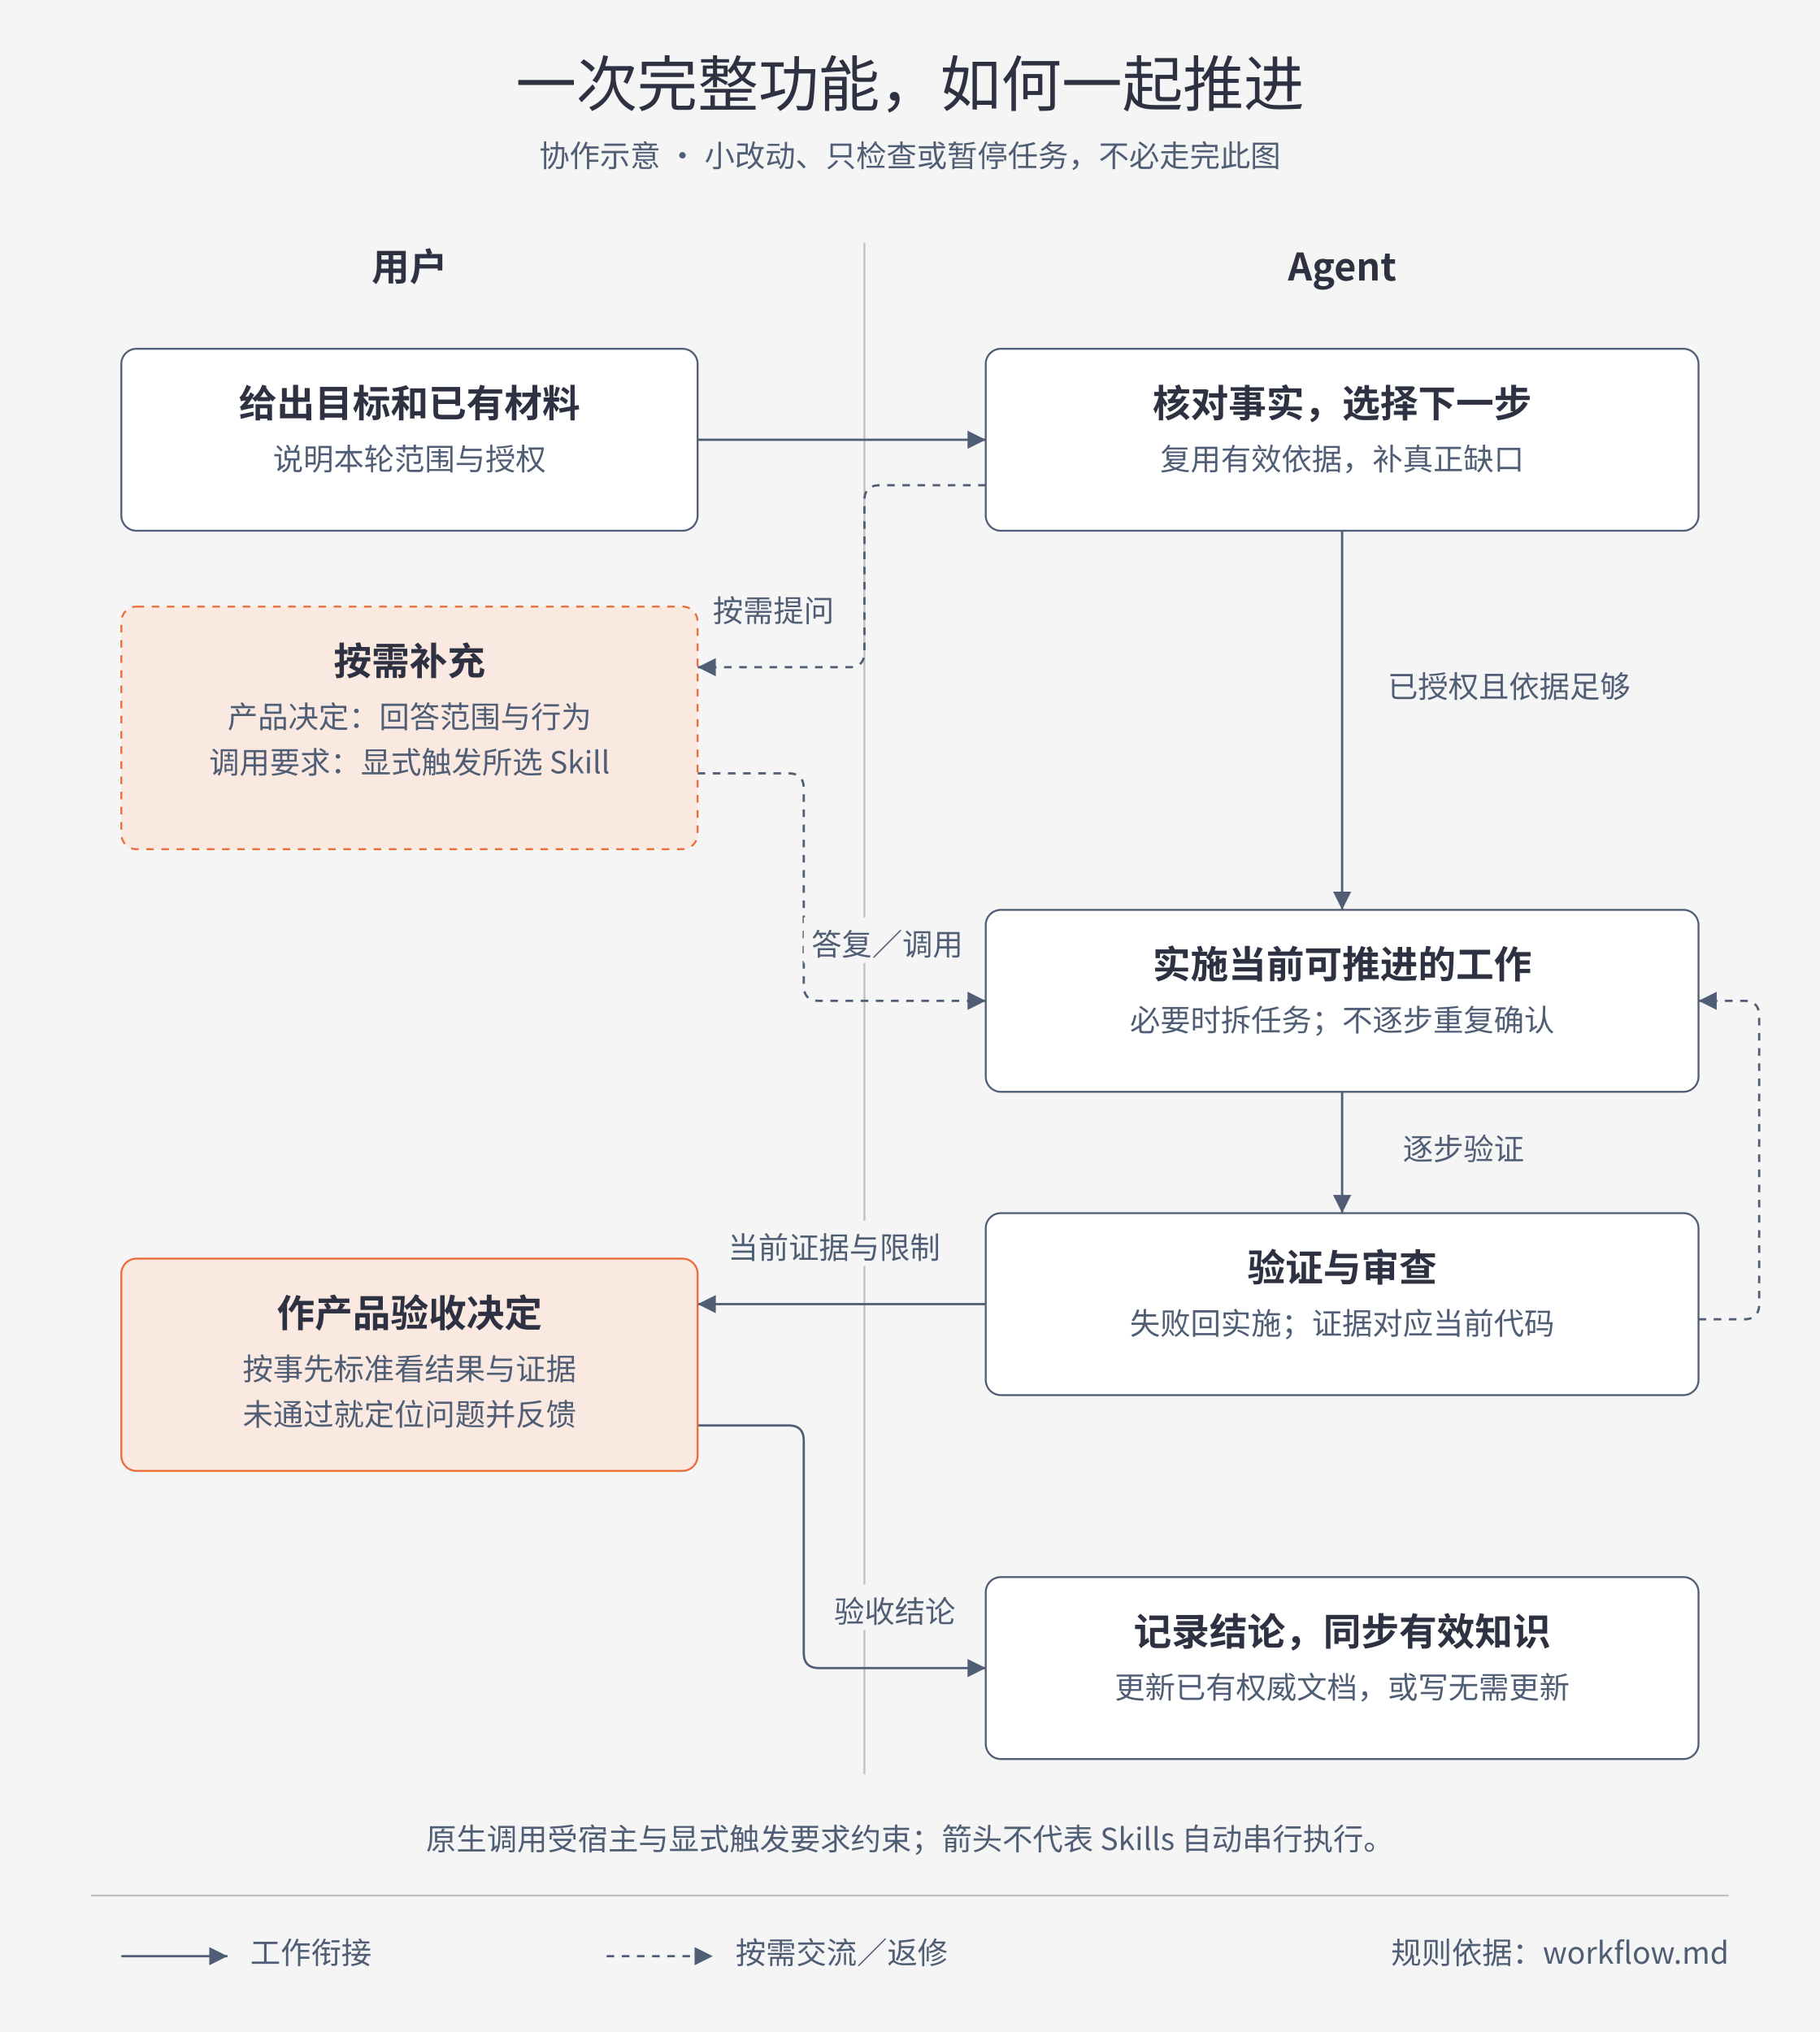
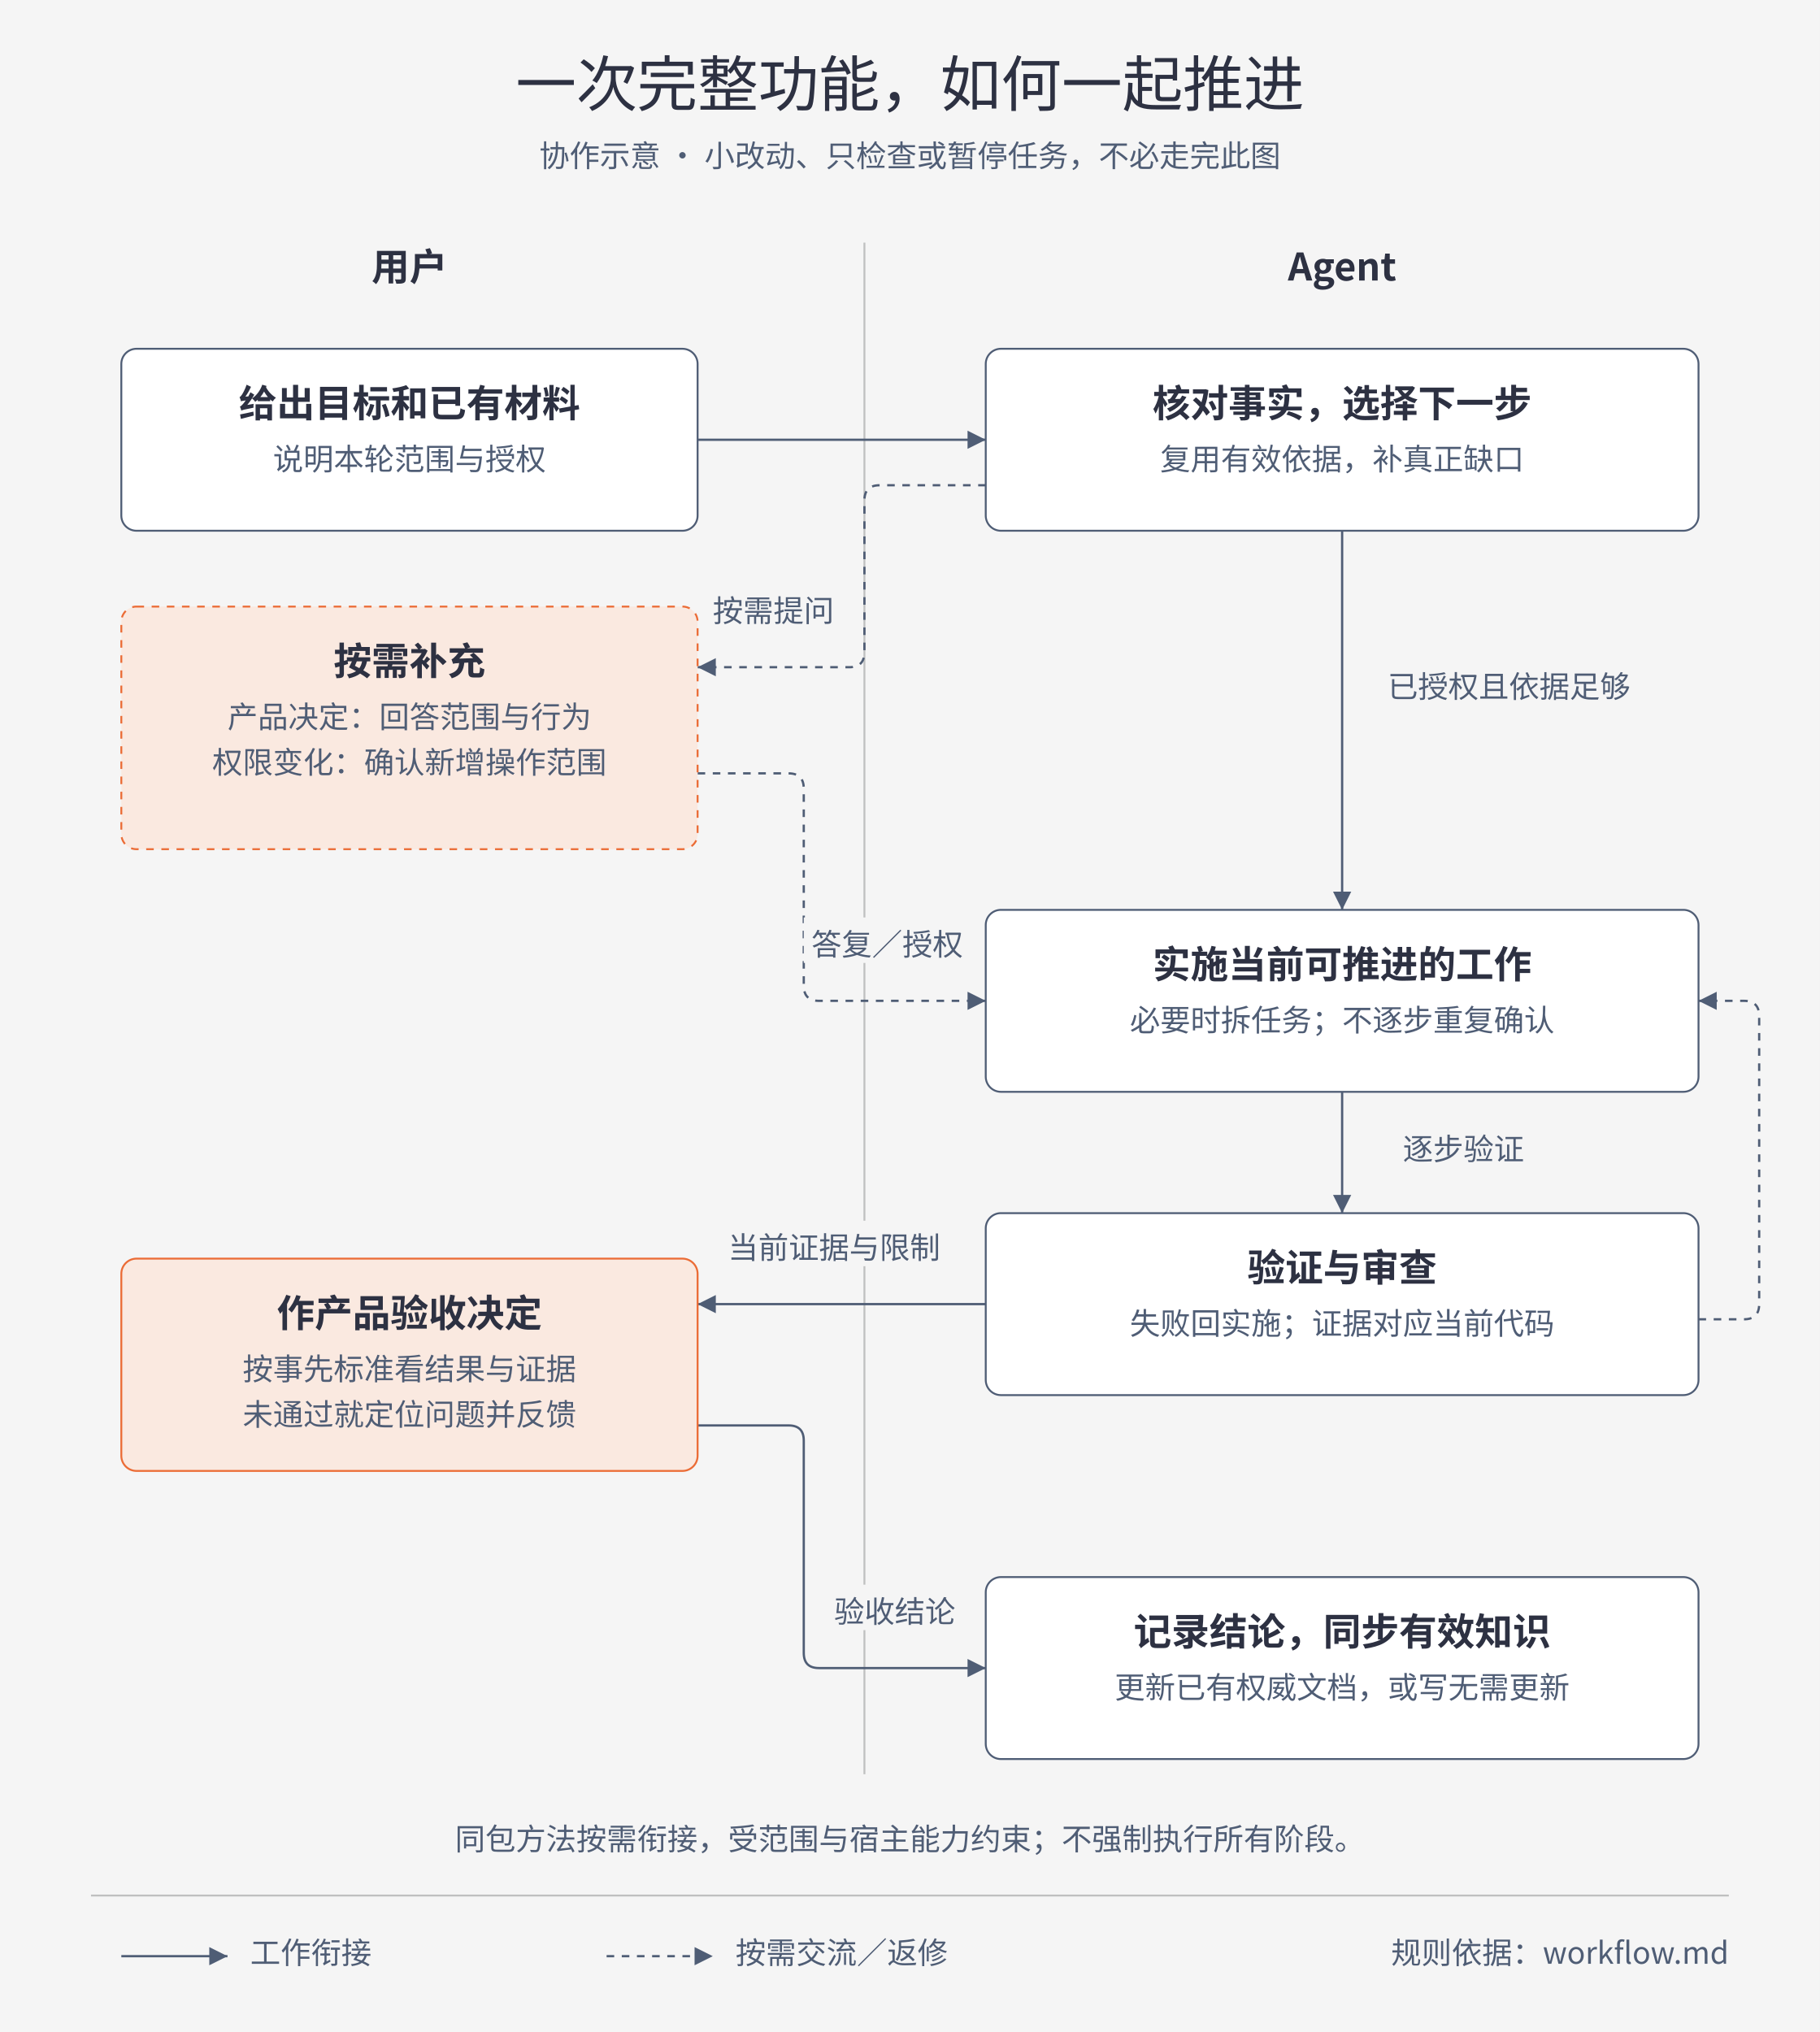
<svg xmlns="http://www.w3.org/2000/svg" width="960" height="1072" viewBox="0 0 960 1072" role="img" aria-labelledby="feature-collaboration-title feature-collaboration-desc">
  <defs>
    <marker id="feature-collaboration-arrow" markerWidth="8" markerHeight="8" refX="8" refY="4" orient="auto">
      <path d="M0 0 L8 4 L0 8 Z" fill="#4f5d75" />
    </marker>
    <marker id="feature-collaboration-arrow-accent" markerWidth="8" markerHeight="8" refX="8" refY="4" orient="auto">
      <path d="M0 0 L8 4 L0 8 Z" fill="#eb6c36" />
    </marker>
    <marker id="feature-collaboration-arrow-link" markerWidth="8" markerHeight="8" refX="8" refY="4" orient="auto">
      <path d="M0 0 L8 4 L0 8 Z" fill="#2e5aa8" />
    </marker>
    <style>
text{font-family:system-ui,-apple-system,'PingFang SC','Microsoft YaHei','Noto Sans CJK SC',sans-serif;fill:#2d3142}
.title{font-family:'Songti SC',Georgia,serif;font-size:32px}.name{font-size:20px;font-weight:600}.sub{font-size:16px;fill:#4f5d75}
.arrow{fill:none;stroke:#4f5d75;stroke-width:1.2;marker-end:url(#feature-collaboration-arrow)}
</style>
  </defs>
  <rect width="960" height="1072" fill="#f5f5f5" />
  <text x="480" y="56" text-anchor="middle" class="title">一次完整功能，如何一起推进</text>
  <text x="480" y="88" text-anchor="middle" class="sub">协作示意 · 小改动、只检查或暂停任务，不必走完此图</text>
  <line x1="456" y1="128" x2="456" y2="936" stroke="#bfc0c0" />
  <text x="216" y="148" text-anchor="middle" class="name">用户</text>
  <text x="708" y="148" text-anchor="middle" class="name">Agent</text>
  <path class="arrow" d="M368 232 H520" />
  <path class="arrow" d="M708 280 V480" />
  <path class="arrow" d="M520 256 H464 Q456 256 456 264 V344 Q456 352 448 352 H368" stroke-dasharray="4,4" />
  <path class="arrow" d="M368 408 H416 Q424 408 424 416 V520 Q424 528 432 528 H520" stroke-dasharray="4,4" />
  <path class="arrow" d="M708 576 V640" />
  <path class="arrow" d="M896 696 H920 Q928 696 928 688 V536 Q928 528 920 528 H896" stroke-dasharray="4,4" />
  <path class="arrow" d="M520 688 H368" />
  <path class="arrow" d="M368 752 H416 Q424 752 424 760 V872 Q424 880 432 880 H520" />
  <g class="edge-label">
    <rect x="716.0" y="348" width="160" height="24" fill="#f5f5f5" />
    <text x="796" y="368" text-anchor="middle" class="sub">已授权且依据足够</text>
  </g>
  <g class="edge-label">
    <rect x="368.0" y="308" width="80" height="24" fill="#f5f5f5" />
    <text x="408" y="328" text-anchor="middle" class="sub">按需提问</text>
  </g>
  <g class="edge-label">
    <rect x="424.0" y="484" width="88" height="24" fill="#f5f5f5" />
-     <text x="468" y="504" text-anchor="middle" class="sub">答复／调用</text>
+     <text x="468" y="504" text-anchor="middle" class="sub">答复／授权</text>
  </g>
  <g class="edge-label">
    <rect x="716.0" y="592" width="112" height="24" fill="#f5f5f5" />
    <text x="772" y="612" text-anchor="middle" class="sub">逐步验证</text>
  </g>
  <g class="edge-label">
    <rect x="376.0" y="644" width="128" height="24" fill="#f5f5f5" />
    <text x="440" y="664" text-anchor="middle" class="sub">当前证据与限制</text>
  </g>
  <g class="edge-label">
    <rect x="432.0" y="836" width="80" height="24" fill="#f5f5f5" />
    <text x="472" y="856" text-anchor="middle" class="sub">验收结论</text>
  </g>
  <g class="node">
    <rect x="64" y="184" width="304" height="96" rx="8" fill="#ffffff" stroke="#4f5d75" />
    <text x="216.0" y="220" text-anchor="middle" class="name">给出目标和已有材料</text>
    <text x="216.0" y="248" text-anchor="middle" class="sub">说明本轮范围与授权</text>
  </g>
  <g class="node">
    <rect x="520" y="184" width="376" height="96" rx="8" fill="#ffffff" stroke="#4f5d75" />
    <text x="708.0" y="220" text-anchor="middle" class="name">核对事实，选择下一步</text>
    <text x="708.0" y="248" text-anchor="middle" class="sub">复用有效依据，补真正缺口</text>
  </g>
  <g class="node">
    <rect x="64" y="320" width="304" height="128" rx="8" fill="#fae9e0" stroke="#eb6c36" stroke-dasharray="4,4" />
    <text x="216.0" y="356" text-anchor="middle" class="name">按需补充</text>
    <text x="216.0" y="384" text-anchor="middle" class="sub">产品决定：回答范围与行为</text>
-     <text x="216.0" y="408" text-anchor="middle" class="sub">调用要求：显式触发所选 Skill</text>
+     <text x="216.0" y="408" text-anchor="middle" class="sub">权限变化：确认新增操作范围</text>
  </g>
  <g class="node">
    <rect x="520" y="480" width="376" height="96" rx="8" fill="#ffffff" stroke="#4f5d75" />
    <text x="708.0" y="516" text-anchor="middle" class="name">实施当前可推进的工作</text>
    <text x="708.0" y="544" text-anchor="middle" class="sub">必要时拆任务；不逐步重复确认</text>
  </g>
  <g class="node">
    <rect x="520" y="640" width="376" height="96" rx="8" fill="#ffffff" stroke="#4f5d75" />
    <text x="708.0" y="676" text-anchor="middle" class="name">验证与审查</text>
    <text x="708.0" y="704" text-anchor="middle" class="sub">失败回实施；证据对应当前代码</text>
  </g>
  <g class="node">
    <rect x="64" y="664" width="304" height="112" rx="8" fill="#fae9e0" stroke="#eb6c36" />
    <text x="216.0" y="700" text-anchor="middle" class="name">作产品验收决定</text>
    <text x="216.0" y="728" text-anchor="middle" class="sub">按事先标准看结果与证据</text>
    <text x="216.0" y="752" text-anchor="middle" class="sub">未通过就定位问题并反馈</text>
  </g>
  <g class="node">
    <rect x="520" y="832" width="376" height="96" rx="8" fill="#ffffff" stroke="#4f5d75" />
    <text x="708.0" y="868" text-anchor="middle" class="name">记录结论，同步有效知识</text>
    <text x="708.0" y="896" text-anchor="middle" class="sub">更新已有权威文档，或写无需更新</text>
  </g>
-   <text x="480" y="976" text-anchor="middle" class="sub">原生调用受宿主与显式触发要求约束；箭头不代表 Skills 自动串行执行。</text>
+   <text x="480" y="976" text-anchor="middle" class="sub">同包方法按需衔接，受范围与宿主能力约束；不强制执行所有阶段。</text>
  <line x1="48" y1="1000" x2="912" y2="1000" stroke="#bfc0c0" />
  <path class="arrow" d="M64 1032 H120" />
  <text x="132" y="1036" text-anchor="start" class="sub">工作衔接</text>
  <path class="arrow" d="M320 1032 H376" stroke-dasharray="4,4" />
  <text x="388" y="1036" text-anchor="start" class="sub">按需交流／返修</text>
  <text x="912" y="1036" text-anchor="end" class="sub">规则依据：workflow.md</text>
</svg>
